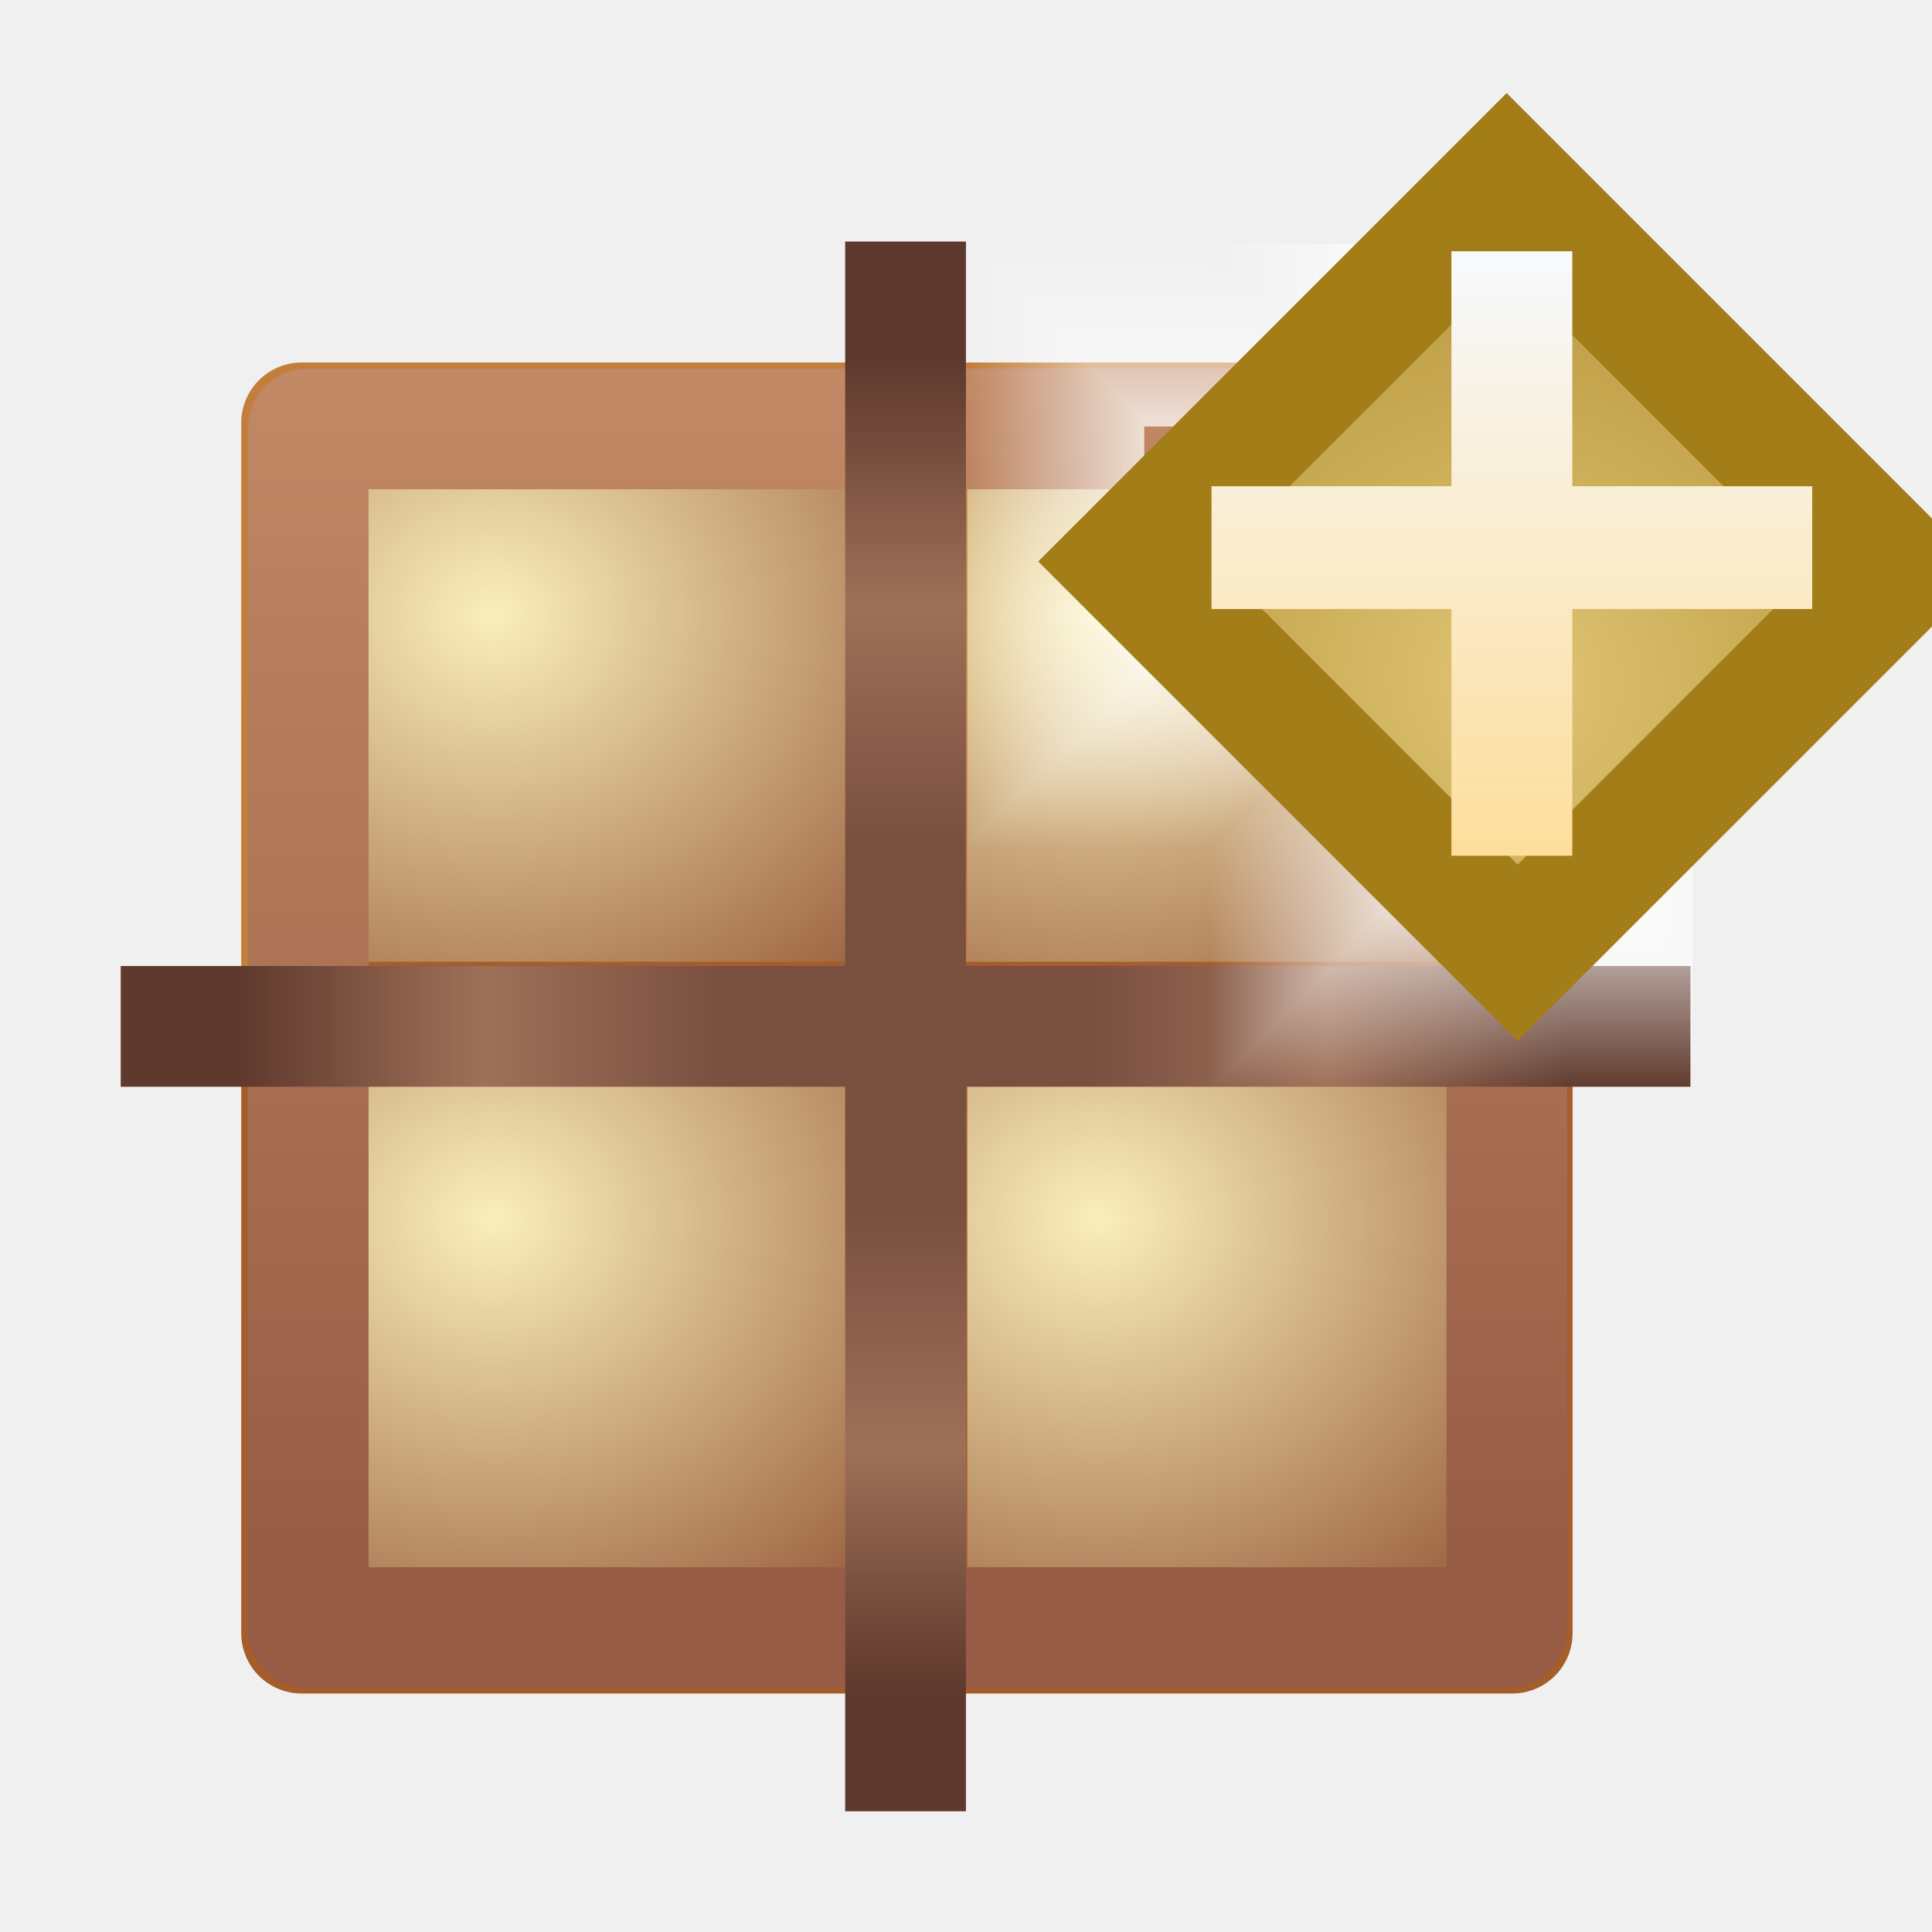
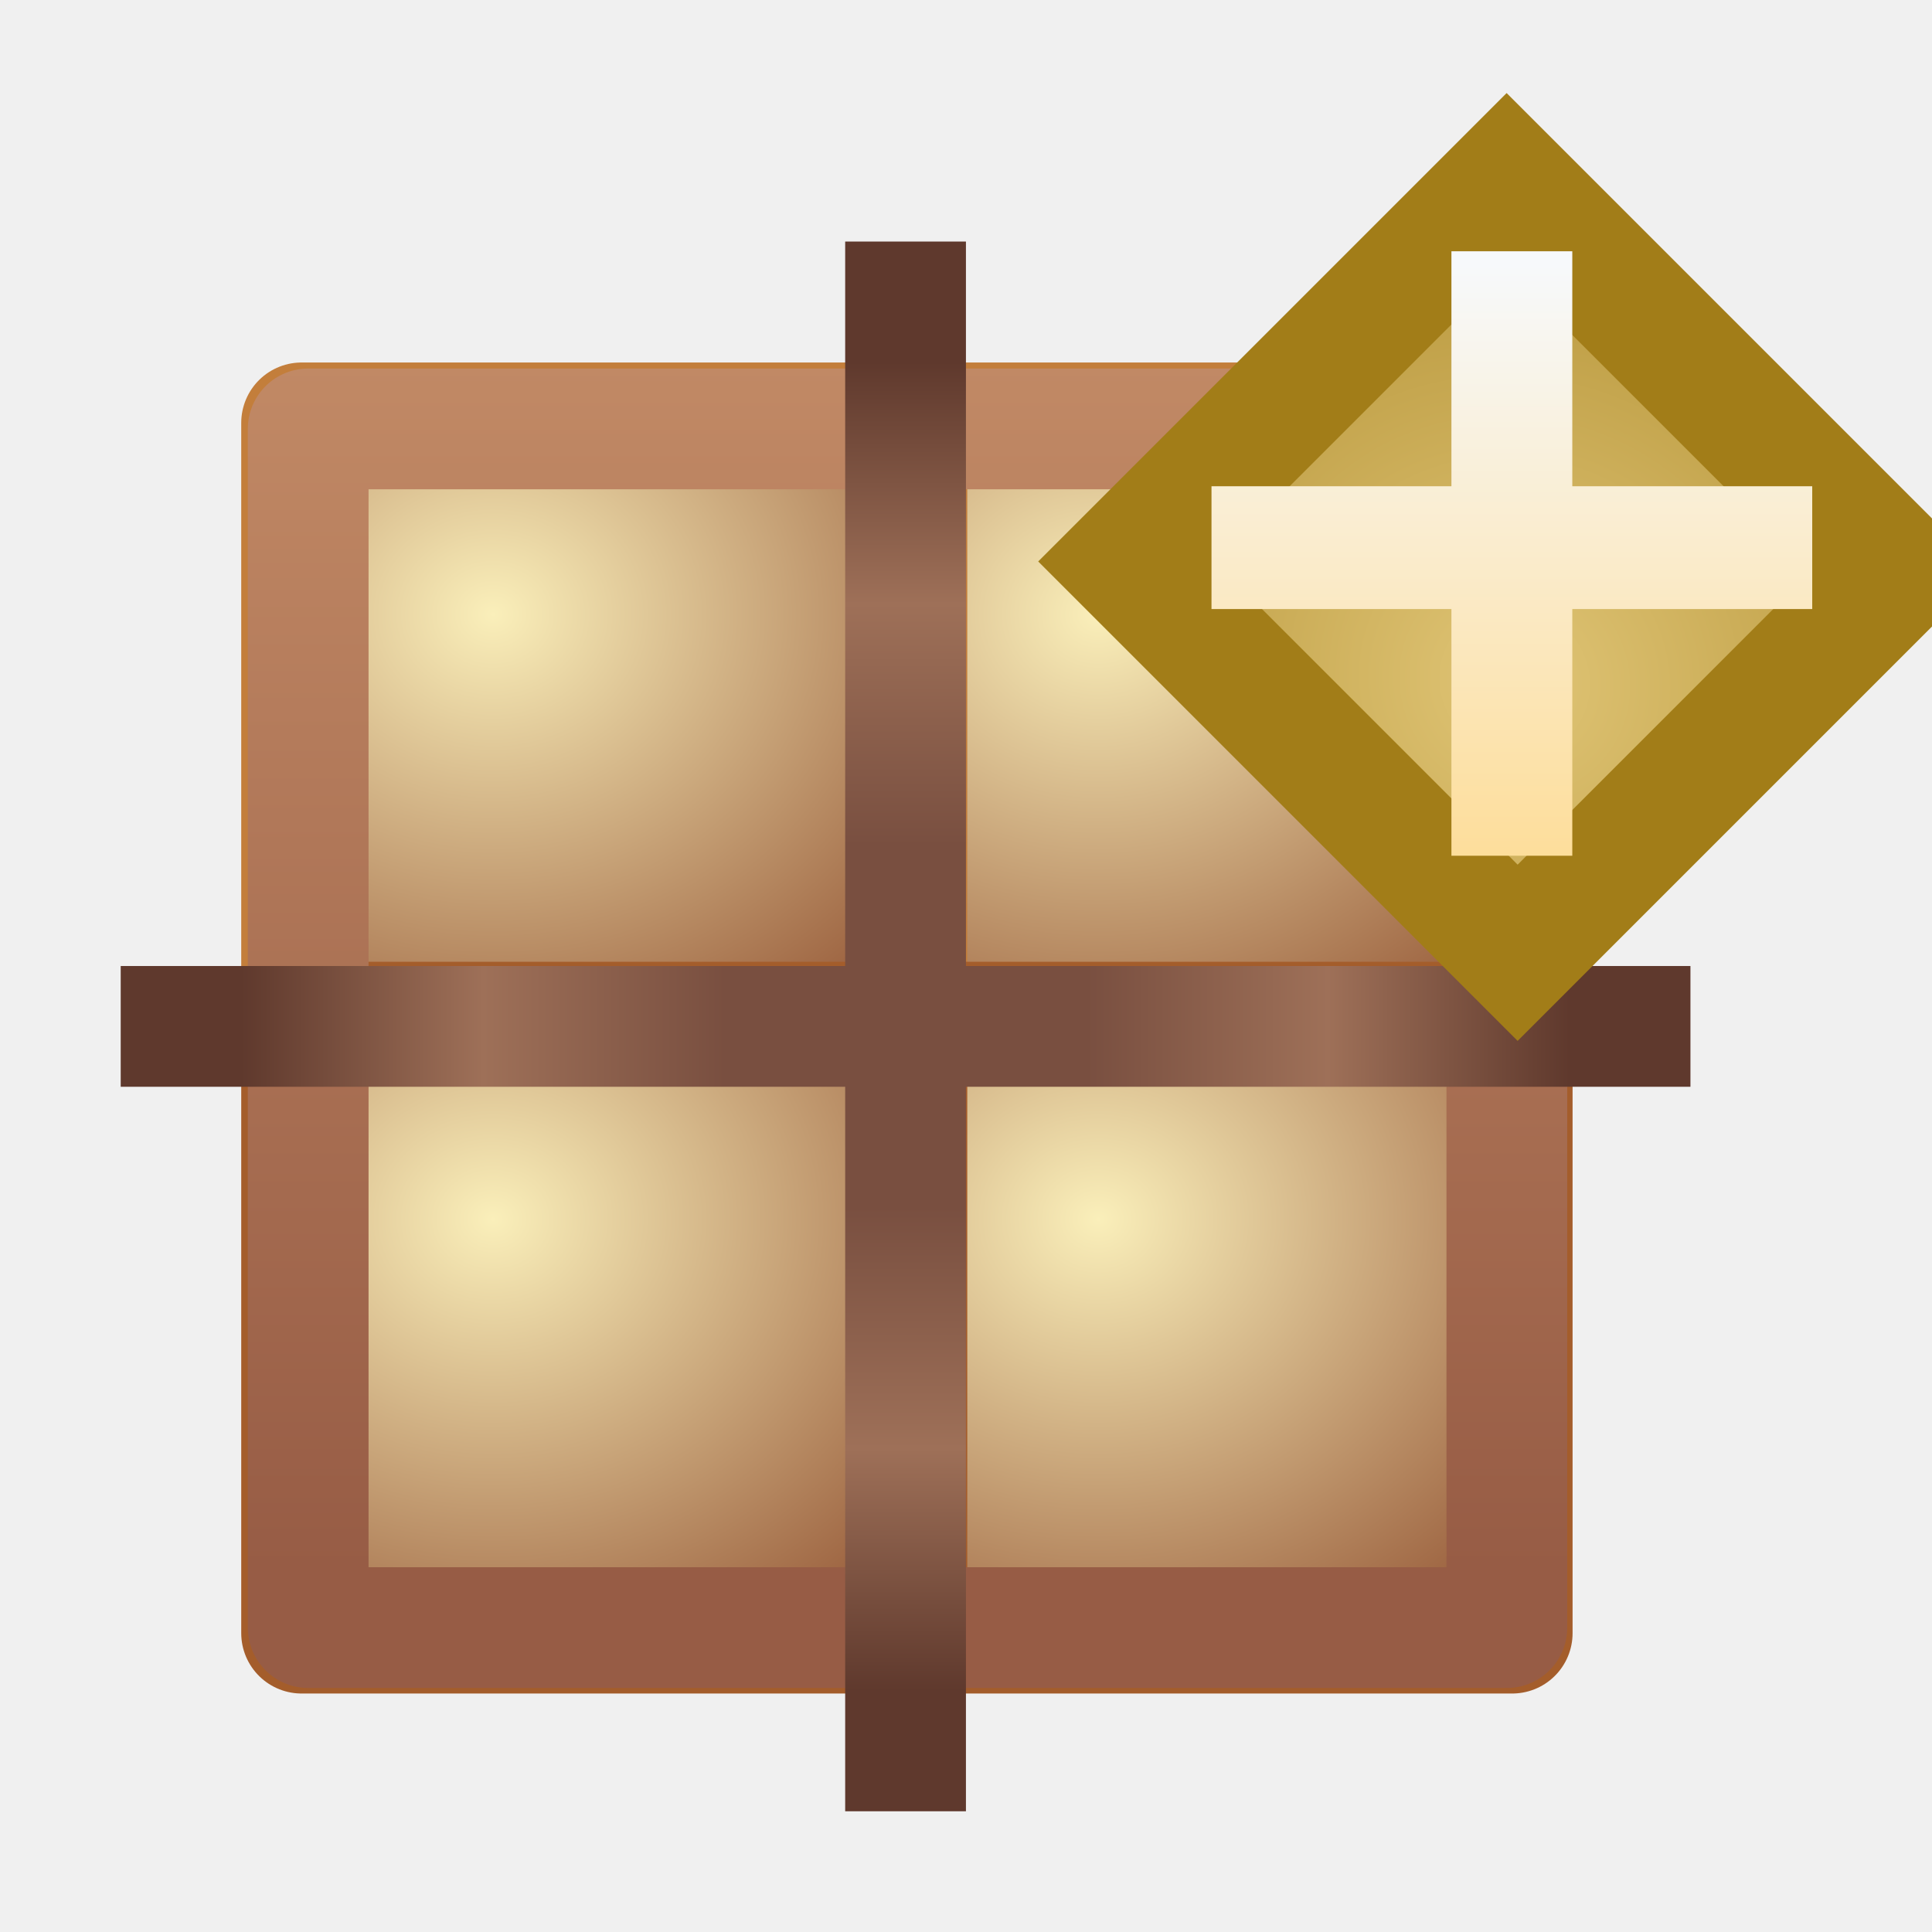
<svg xmlns="http://www.w3.org/2000/svg" xmlns:xlink="http://www.w3.org/1999/xlink" width="16" height="16" id="svg2" version="1.1">
  <defs id="defs4">
    <linearGradient id="linearGradient10573">
      <stop style="stop-color:#c18965;stop-opacity:1;" offset="0" id="stop10575" />
      <stop style="stop-color:#975c45;stop-opacity:1" offset="1" id="stop10577" />
    </linearGradient>
    <linearGradient id="linearGradient10507">
      <stop style="stop-color:#5f392d;stop-opacity:1" offset="0" id="stop10509" />
      <stop id="stop10511" offset="0.182" style="stop-color:#9e7058;stop-opacity:1" />
      <stop id="stop10513" offset="0.364" style="stop-color:#794f40;stop-opacity:1" />
      <stop id="stop10515" offset="0.5" style="stop-color:#794f40;stop-opacity:1" />
      <stop id="stop10517" offset="0.636" style="stop-color:#794f40;stop-opacity:1" />
      <stop style="stop-color:#9e7058;stop-opacity:1" offset="0.818" id="stop10519" />
      <stop style="stop-color:#5f392d;stop-opacity:1" offset="1" id="stop10522" />
    </linearGradient>
-     <filter id="filter7474-3-2-7-2" color-interpolation-filters="sRGB">
-       <feGaussianBlur id="feGaussianBlur7476-5-5-6-7" stdDeviation="0.115" />
-     </filter>
-     <filter id="filter7486-6-6-5-4" color-interpolation-filters="sRGB">
-       <feGaussianBlur id="feGaussianBlur7488-95-0-1-6" stdDeviation="0.115" />
-     </filter>
-     <filter id="filter7478-9-8-2-2" color-interpolation-filters="sRGB">
-       <feGaussianBlur id="feGaussianBlur7480-8-8-9-5" stdDeviation="0.115" />
-     </filter>
-     <filter id="filter7482-8-1-5-3" color-interpolation-filters="sRGB">
-       <feGaussianBlur id="feGaussianBlur7484-3-5-6-6" stdDeviation="0.115" />
-     </filter>
    <linearGradient id="linearGradient7540-2-3-8-8">
      <stop style="stop-color:#ffffff;stop-opacity:0.502" offset="0" id="stop7542-8-7-5-3" />
      <stop id="stop7544-8-2-0-4" offset="0.476" style="stop-color:#ffffff;stop-opacity:1" />
      <stop id="stop7546-1-7-9-2" offset="0.5" style="stop-color:#ffffff;stop-opacity:0" />
      <stop style="stop-color:#ffffff;stop-opacity:0;" offset="1" id="stop7548-98-9-2-6" />
    </linearGradient>
    <linearGradient id="linearGradient7540-6-33-6-3-9">
      <stop style="stop-color:#ffffff;stop-opacity:0.502" offset="0" id="stop7542-4-4-3-3-3" />
      <stop id="stop7544-5-3-8-5-2" offset="0.476" style="stop-color:#ffffff;stop-opacity:1" />
      <stop id="stop7546-2-9-1-2-9" offset="0.5" style="stop-color:#ffffff;stop-opacity:0" />
      <stop style="stop-color:#ffffff;stop-opacity:0;" offset="1" id="stop7548-9-2-0-9-5" />
    </linearGradient>
    <linearGradient id="linearGradient7272-66-4-5-5-5-3">
      <stop id="stop7274-6-0-1-7-4-3" offset="0" style="stop-color:#8f6c10;stop-opacity:1" />
      <stop id="stop7276-66-6-3-9-1-4" offset="1" style="stop-color:#c9a645;stop-opacity:1" />
    </linearGradient>
    <linearGradient xlink:href="#linearGradient7540-2-3-8-8" id="linearGradient13972" gradientUnits="userSpaceOnUse" x1="-22.454" y1="1030.341" x2="-10.16" y2="1030.341" />
    <linearGradient xlink:href="#linearGradient7540-6-33-6-3-9" id="linearGradient13974" gradientUnits="userSpaceOnUse" gradientTransform="matrix(0,1,-1,0,1014.034,1046.648)" x1="-22.454" y1="1030.341" x2="-10.16" y2="1030.341" />
    <linearGradient xlink:href="#linearGradient7272-66-4-5-5-5-3" id="linearGradient13976" gradientUnits="userSpaceOnUse" gradientTransform="matrix(0.9558512,0,0,0.9558512,-0.7199206,45.48839)" x1="-15.946" y1="1037.466" x2="-15.946" y2="1023.257" />
-     <filter color-interpolation-filters="sRGB" height="1.48" y="-0.24" width="1.48" x="-0.24" id="filter8410-6-5">
-       <feGaussianBlur id="feGaussianBlur8412-5-3" stdDeviation="1.465" />
-     </filter>
    <linearGradient id="linearGradient11146-4-4-4-6-2">
      <stop id="stop11150-4-72-3-9-7" offset="0" style="stop-color:#faefba;stop-opacity:1" />
      <stop style="stop-color:#9e6542;stop-opacity:1" offset="1" id="stop11152-9-0-7-3-8" />
    </linearGradient>
    <linearGradient id="linearGradient11146-8-3-2-6-1-7">
      <stop id="stop11150-7-5-9-3-8-2" offset="0" style="stop-color:#faefba;stop-opacity:1" />
      <stop style="stop-color:#9e6542;stop-opacity:1" offset="1" id="stop11152-8-4-35-5-4-6" />
    </linearGradient>
    <linearGradient id="linearGradient11146-7-5-30-1-1-4">
      <stop id="stop11150-9-6-9-5-6-9" offset="0" style="stop-color:#faefba;stop-opacity:1" />
      <stop style="stop-color:#9e6542;stop-opacity:1" offset="1" id="stop11152-6-7-6-3-3-3" />
    </linearGradient>
    <linearGradient id="linearGradient11146-8-7-5-7-5-6-8">
      <stop id="stop11150-7-8-3-8-7-0-6" offset="0" style="stop-color:#faefba;stop-opacity:1" />
      <stop style="stop-color:#9e6542;stop-opacity:1" offset="1" id="stop11152-8-8-6-3-2-5-1" />
    </linearGradient>
    <linearGradient xlink:href="#linearGradient10507" id="linearGradient4895" gradientUnits="userSpaceOnUse" x1="355.297" y1="449.881" x2="394.719" y2="449.881" gradientTransform="matrix(0,1,-1,0,824.8877,74.87506)" />
    <radialGradient xlink:href="#linearGradient11146-7-5-30-1-1-4" id="radialGradient10499" gradientUnits="userSpaceOnUse" gradientTransform="matrix(2.586641,-4.9074941e-6,4.3066195e-6,2.269932,-639.8172,-549.016)" cx="387.597" cy="442.578" fx="387.597" fy="442.578" r="6.188" />
    <radialGradient xlink:href="#linearGradient11146-8-7-5-7-5-6-8" id="radialGradient10501" gradientUnits="userSpaceOnUse" gradientTransform="matrix(2.586641,-4.9074941e-6,4.3066195e-6,2.269932,-621.8519,-549.016)" cx="387.597" cy="442.578" fx="387.597" fy="442.578" r="6.188" />
    <radialGradient xlink:href="#linearGradient11146-8-3-2-6-1-7" id="radialGradient10503" gradientUnits="userSpaceOnUse" gradientTransform="matrix(2.586641,-4.9074941e-6,4.3066195e-6,2.269932,-621.8519,-566.9707)" cx="387.597" cy="442.578" fx="387.597" fy="442.578" r="6.188" />
    <radialGradient xlink:href="#linearGradient11146-4-4-4-6-2" id="radialGradient10505" gradientUnits="userSpaceOnUse" gradientTransform="matrix(2.586641,-4.9074941e-6,4.3066195e-6,2.269932,-639.8172,-566.9707)" cx="387.597" cy="442.578" fx="387.597" fy="442.578" r="6.188" />
    <linearGradient id="linearGradient10507-2">
      <stop style="stop-color:#5f392d;stop-opacity:1" offset="0" id="stop10509-4" />
      <stop id="stop10511-2" offset="0.182" style="stop-color:#9e7058;stop-opacity:1" />
      <stop id="stop10513-9" offset="0.364" style="stop-color:#794f40;stop-opacity:1" />
      <stop id="stop10515-0" offset="0.5" style="stop-color:#794f40;stop-opacity:1" />
      <stop id="stop10517-9" offset="0.636" style="stop-color:#794f40;stop-opacity:1" />
      <stop style="stop-color:#9e7058;stop-opacity:1" offset="0.818" id="stop10519-2" />
      <stop style="stop-color:#5f392d;stop-opacity:1" offset="1" id="stop10522-7" />
    </linearGradient>
    <linearGradient y2="449.881" x2="394.719" y1="449.881" x1="355.297" gradientTransform="matrix(-1,0,0,-1,750.0146,899.7647)" gradientUnits="userSpaceOnUse" id="linearGradient10544" xlink:href="#linearGradient10507-2" />
    <linearGradient xlink:href="#linearGradient10573" id="linearGradient10579" x1="366.048" y1="430.172" x2="366.048" y2="466.01" gradientUnits="userSpaceOnUse" />
    <mask maskUnits="userSpaceOnUse" id="mask10847">
      <g transform="matrix(3.583805,0,0,3.583805,507.7245,-3419.826)" style="font-size:13.589px;font-style:normal;font-weight:normal;line-height:125%;letter-spacing:0px;word-spacing:0px;fill:#ffffff;fill-opacity:1;stroke:#ffffff;display:inline;font-family:Sans" id="g10849">
        <g id="g10851" transform="matrix(0.279033,0,0,0.279033,-109.2999,933.628)" style="fill:#ffffff;stroke:#ffffff;display:inline">
          <rect style="fill:#ffffff;fill-opacity:1;stroke:#ffffff;stroke-width:3.584;stroke-linecap:round;stroke-linejoin:round;stroke-miterlimit:4;stroke-opacity:1;stroke-dasharray:none;stroke-dashoffset:0;display:inline" id="rect10853" width="17.965" height="17.965" x="357.081" y="431.971" />
          <rect style="fill:#ffffff;fill-opacity:1;stroke:#ffffff;stroke-width:3.584;stroke-linecap:round;stroke-linejoin:round;stroke-miterlimit:4;stroke-opacity:1;stroke-dasharray:none;stroke-dashoffset:0;display:inline" id="rect10855" width="17.965" height="17.965" x="375.046" y="431.971" />
          <path id="path10857" d="m 357.081,449.758 17.965,0 0,18.133 -17.965,0 z" style="fill:#ffffff;fill-opacity:1;stroke:#ffffff;stroke-width:3.584;stroke-linecap:round;stroke-linejoin:round;stroke-miterlimit:4;stroke-opacity:1;stroke-dasharray:none;stroke-dashoffset:0;display:inline" />
          <path id="path10859" d="m 375.046,449.758 17.965,0 0,18.133 -17.965,0 z" style="fill:#ffffff;fill-opacity:1;stroke:#ffffff;stroke-width:3.584;stroke-linecap:round;stroke-linejoin:round;stroke-miterlimit:4;stroke-opacity:1;stroke-dasharray:none;stroke-dashoffset:0;display:inline" />
          <path style="font-size:13.589px;font-style:normal;font-weight:normal;line-height:125%;letter-spacing:0px;word-spacing:0px;fill:#ffffff;stroke:#ffffff;stroke-width:3.584;stroke-linecap:round;stroke-linejoin:round;stroke-miterlimit:4;stroke-opacity:1;stroke-dasharray:none;stroke-dashoffset:0;display:inline;font-family:Sans" d="m 357.276,432.151 0,17.718 0,17.858 17.718,0 17.858,0 0,-17.858 0,-0.14 0,-17.579 -17.858,0 -17.718,0 z" id="path10861" />
          <path id="path10863" d="m 375.006,426.589 0,46.589" style="fill:#ffffff;fill-opacity:1;stroke:#ffffff;stroke-width:3.584;stroke-linecap:butt;stroke-linejoin:miter;stroke-miterlimit:4;stroke-opacity:1;stroke-dasharray:none;display:inline" />
          <path id="path10865" d="m 398.301,449.883 -46.589,0" style="font-size:13.589px;font-style:normal;font-weight:normal;line-height:125%;letter-spacing:0px;word-spacing:0px;fill:#ffffff;fill-opacity:1;stroke:#ffffff;stroke-width:3.584;stroke-linecap:butt;stroke-linejoin:miter;stroke-miterlimit:4;stroke-opacity:1;stroke-dasharray:none;display:inline;font-family:Sans" />
        </g>
        <g id="g10867" style="fill:#ffffff;stroke:#ffffff;display:inline" transform="matrix(0.279033,0,0,0.279033,-64.52871,915.3463)" />
      </g>
    </mask>
-     <linearGradient y2="6.984" x2="10.008" y1="5" x1="10" gradientTransform="translate(-15.01562,1046.636)" gradientUnits="userSpaceOnUse" id="linearGradient6323-7-1-1" xlink:href="#linearGradient5068-6-9-4-9" />
-     <linearGradient id="linearGradient5068-6-9-4-9">
-       <stop id="stop5070-8-0-4-9" offset="0" style="stop-color:#ffffff;stop-opacity:1;" />
-       <stop id="stop5072-3-6-1-7" offset="1" style="stop-color:#ffffff;stop-opacity:0;" />
-     </linearGradient>
-     <linearGradient gradientTransform="translate(-15.01562,10.2734)" gradientUnits="userSpaceOnUse" y2="1045.347" x2="12" y1="1043.362" x1="12" id="linearGradient5084-3-3-2-6" xlink:href="#linearGradient5068-6-9-4-9" />
-     <linearGradient gradientTransform="translate(-15.01562,10.2734)" gradientUnits="userSpaceOnUse" y2="1043.347" x2="15.008" y1="1043.362" x1="13" id="linearGradient5086-8-0-8-5" xlink:href="#linearGradient5068-6-9-4-9" />
-     <linearGradient gradientTransform="translate(-15.01562,10.2734)" gradientUnits="userSpaceOnUse" y2="1042.362" x2="10.008" y1="1042.362" x1="12" id="linearGradient5082-1-0-8-1" xlink:href="#linearGradient5068-6-9-4-9" />
-     <linearGradient gradientTransform="translate(-15.01562,10.2734)" gradientUnits="userSpaceOnUse" y2="1041.347" x2="8.008" y1="1041.362" x1="10" id="linearGradient5078-8-2-1-4" xlink:href="#linearGradient5068-6-9-4-9" />
-     <linearGradient gradientTransform="translate(-15.01562,10.2734)" gradientUnits="userSpaceOnUse" y2="1038.347" x2="10.008" y1="1040.362" x1="10" id="linearGradient5076-5-2-9-8" xlink:href="#linearGradient5068-6-9-4-9" />
-     <linearGradient xlink:href="#linearGradient5068-6-9-4-9" id="linearGradient3500-5" gradientUnits="userSpaceOnUse" gradientTransform="translate(-15.01562,10.2734)" x1="12" y1="1038.362" x2="10.008" y2="1038.347" />
-     <linearGradient gradientTransform="translate(-15.01562,10.2734)" gradientUnits="userSpaceOnUse" y2="1043.347" x2="14" y1="1041.362" x1="14" id="linearGradient5088-1-4-8-6" xlink:href="#linearGradient5068-6-9-4-9" />
    <radialGradient xlink:href="#linearGradient4528-9-5-7-9-7-3" id="radialGradient3091-1-9-6-4-6" gradientUnits="userSpaceOnUse" gradientTransform="matrix(1.850818,-8.813921e-6,8.4531434e-6,1.775059,644.2498,572.6361)" cx="-757.205" cy="-738.838" fx="-757.205" fy="-738.838" r="3.48" />
    <linearGradient id="linearGradient4528-9-5-7-9-7-3">
      <stop style="stop-color:#e0c576;stop-opacity:1;" offset="0" id="stop4530-0-5-0-5-8-4" />
      <stop style="stop-color:#9e7916;stop-opacity:1" offset="1" id="stop4532-7-9-3-3-6-1" />
    </linearGradient>
    <linearGradient xlink:href="#linearGradient6281-8-0-1-6-6-4-2-8-0" id="linearGradient3093-5-2-7-0-9" gradientUnits="userSpaceOnUse" gradientTransform="matrix(2.319989,0,0,2.319989,10.19969,1043.185)" x1="0.938" y1="4.844" x2="0.938" y2="7.549" />
    <linearGradient id="linearGradient6281-8-0-1-6-6-4-2-8-0">
      <stop id="stop6283-0-2-2-1-2-0-1-6-0" offset="0" style="stop-color:#f7f9fb;stop-opacity:1" />
      <stop id="stop6285-5-0-9-7-6-9-9-1-9" offset="1" style="stop-color:#ffd680;stop-opacity:1" />
    </linearGradient>
  </defs>
  <g id="layer1" style="display:inline" transform="translate(0,-1036.362)">
    <g transform="matrix(0.279033,0,0,0.279033,-129.5116,939.9464)" style="display:inline" id="g13862">
      <g transform="matrix(3.583805,0,0,3.583805,507.7245,-3419.826)" style="font-size:13.589px;font-style:normal;font-weight:normal;line-height:125%;letter-spacing:0px;word-spacing:0px;fill:#ffffff;fill-opacity:1;stroke:none;display:inline;font-family:Sans" id="layer1-9">
        <g id="g11260-4-2" transform="matrix(0.279033,0,0,0.279033,-109.2999,933.628)" style="display:inline">
          <rect style="fill:url(#radialGradient10505);fill-opacity:1;stroke:#c37e3b;stroke-width:3.584;stroke-linecap:round;stroke-linejoin:round;stroke-miterlimit:4;stroke-opacity:1;stroke-dasharray:none;stroke-dashoffset:0;display:inline" id="rect10961-8-3" width="17.965" height="17.965" x="357.081" y="431.971" />
          <rect style="fill:url(#radialGradient10503);fill-opacity:1;stroke:#c37e3b;stroke-width:3.584;stroke-linecap:round;stroke-linejoin:round;stroke-miterlimit:4;stroke-opacity:1;stroke-dasharray:none;stroke-dashoffset:0;display:inline" id="rect10961-9-0-4" width="17.965" height="17.965" x="375.046" y="431.971" />
          <path id="rect10961-3-9-1" d="m 357.081,449.758 17.965,0 0,18.133 -17.965,0 z" style="fill:url(#radialGradient10499);fill-opacity:1;stroke:#a45d2b;stroke-width:3.584;stroke-linecap:round;stroke-linejoin:round;stroke-miterlimit:4;stroke-opacity:1;stroke-dasharray:none;stroke-dashoffset:0;display:inline" />
          <path id="rect10961-9-6-4-1" d="m 375.046,449.758 17.965,0 0,18.133 -17.965,0 z" style="fill:url(#radialGradient10501);fill-opacity:1;stroke:#a45d2b;stroke-width:3.584;stroke-linecap:round;stroke-linejoin:round;stroke-miterlimit:4;stroke-opacity:1;stroke-dasharray:none;stroke-dashoffset:0;display:inline" />
          <path style="font-size:13.589px;font-style:normal;font-weight:normal;line-height:125%;letter-spacing:0px;word-spacing:0px;fill:none;stroke:url(#linearGradient10579);stroke-width:3.584;stroke-linecap:round;stroke-linejoin:round;stroke-miterlimit:4;stroke-opacity:1;stroke-dasharray:none;stroke-dashoffset:0;display:inline;font-family:Sans" d="m 357.276,432.151 0,17.718 0,17.858 17.718,0 17.858,0 0,-17.858 0,-0.14 0,-17.579 -17.858,0 -17.718,0 z" id="rect10961-8-3-6" />
          <path id="path11108-6-7-5" d="m 375.006,426.589 0,46.589" style="fill:#915323;fill-opacity:1;stroke:url(#linearGradient4895);stroke-width:3.584;stroke-linecap:butt;stroke-linejoin:miter;stroke-miterlimit:4;stroke-opacity:1;stroke-dasharray:none;display:inline" />
          <path id="path11108-6-7-5-6" d="m 398.301,449.883 -46.589,0" style="font-size:13.589px;font-style:normal;font-weight:normal;line-height:125%;letter-spacing:0px;word-spacing:0px;fill:#915323;fill-opacity:1;stroke:url(#linearGradient10544);stroke-width:3.584;stroke-linecap:butt;stroke-linejoin:miter;stroke-miterlimit:4;stroke-opacity:1;stroke-dasharray:none;display:inline;font-family:Sans" />
        </g>
        <g id="g11331-3" style="display:inline" transform="matrix(0.279033,0,0,0.279033,-64.52871,915.3463)" />
      </g>
-       <g id="g14097" mask="url(#mask10847)" style="opacity:0.75">
-         <g transform="matrix(3.583805,0,0,3.583805,461.0527,-3375.58)" style="display:inline" mask="none" id="g8461">
-           <g style="fill:#ffffff;stroke:#ffffff;display:inline" transform="matrix(0.5123796,0,0,0.5123796,21.78802,514.8929)" id="g7590-1-0">
-             <path style="opacity:1;fill:#ffffff;stroke:#ffffff;stroke-width:5.855;stroke-linecap:round;stroke-linejoin:round;stroke-miterlimit:4;stroke-opacity:1;stroke-dasharray:none;display:inline;filter:url(#filter8410-6-5)" d="m -16.307,1023.014 c 0,0 0.755,2.755 2.663,4.663 1.909,1.909 4.663,2.663 4.663,2.663 0,0 -2.739,0.739 -4.663,2.663 -1.924,1.924 -2.663,4.663 -2.663,4.663 0,0 -0.677,-2.677 -2.663,-4.663 -1.987,-1.987 -4.663,-2.663 -4.663,-2.663 0,0 2.802,-0.802 4.663,-2.663 1.862,-1.862 2.663,-4.663 2.663,-4.663 z" id="rect6501-1-6-8" />
-           </g>
-         </g>
-       </g>
      <g id="g14104" transform="matrix(1.183583,0,0,1.183583,-72.08742,-81.71253)" style="fill:#ffffff;stroke:#ffffff;display:inline" />
      <g transform="matrix(1.183583,0,0,1.183583,-72.08742,-81.71253)" style="display:inline" id="g6258" mask="none" />
      <g style="display:inline" id="g6432" transform="matrix(3.583805,0,0,3.583805,517.985,-3405.29)">
-         <path style="fill:url(#linearGradient6323-7-1-1);fill-opacity:1;stroke:none;display:inline" d="m -7.008,1053.62 2,0 1.492,-1.484 -2.031,0 z" id="path5581-1-1" />
-         <path style="fill:url(#linearGradient5084-3-3-2-6);fill-opacity:1;stroke:none;display:inline" d="m -5.008,1055.62 4,0 0,-1 -0.477,-0.484 -2.031,0 z" id="path5581-1-1-8" />
-         <path style="fill:url(#linearGradient5086-8-0-8-5);fill-opacity:1;stroke:none;display:inline" d="m -1.484,1052.136 0,2 0.477,0.484 0,-2 z" id="path5581-1-1-7" />
-         <path style="fill:url(#linearGradient5082-1-0-8-1);fill-opacity:1;stroke:none;display:inline" d="m -5.008,1053.62 0,2 1.492,-1.484 0,-2 z" id="path5581-1-1-6" />
-         <path style="fill:url(#linearGradient5078-8-2-1-4);fill-opacity:1;stroke:none;display:inline" d="m -7.008,1048.62 0,5 1.461,-1.484 0,-2 z" id="path5581-1-1-1" />
-         <path style="fill:url(#linearGradient5076-5-2-9-8);fill-opacity:1;stroke:none;display:inline" d="m -5.008,1048.62 -2,0 1.461,1.516 2.031,0 z" id="path5581-1-1-89" />
-         <path style="fill:url(#linearGradient3500-5);fill-opacity:1;stroke:none;display:inline" d="m -5.008,1048.62 0,0 1.504,1.527 0,-1.516 z" id="path5581-1-1-2" />
-         <path style="fill:url(#linearGradient5088-1-4-8-6);fill-opacity:1;stroke:none;display:inline" d="m -1.012,1052.136 -0.473,0 0.477,0.484 -0.004,0 z" id="path5581-1-1-79" />
        <g style="display:inline" id="g4514" transform="translate(-5.536708,-5.624035)">
          <g id="g4522" transform="translate(-9.9375,0)">
            <rect style="fill:url(#radialGradient3091-1-9-6-4-6);fill-opacity:1;stroke:#a27d18;stroke-width:1.032;stroke-miterlimit:4;stroke-opacity:1;stroke-dasharray:none;display:inline" id="rect3910" width="4.583" height="4.454" x="-758.823" y="-740.411" transform="matrix(-0.7071068,-0.7071068,0.7071068,-0.7071068,0,0)" />
            <path id="path5581-5-5" d="m 12.471,1054.309 1.001,0 0,1.946 1.987,0 0,1.017 -1.987,0 0,2.043 -1.001,0 0,-2.043 -1.987,0 0,-1.017 1.987,0 z" style="fill:url(#linearGradient3093-5-2-7-0-9);fill-opacity:1;stroke:none;display:inline" />
          </g>
        </g>
      </g>
    </g>
  </g>
</svg>
